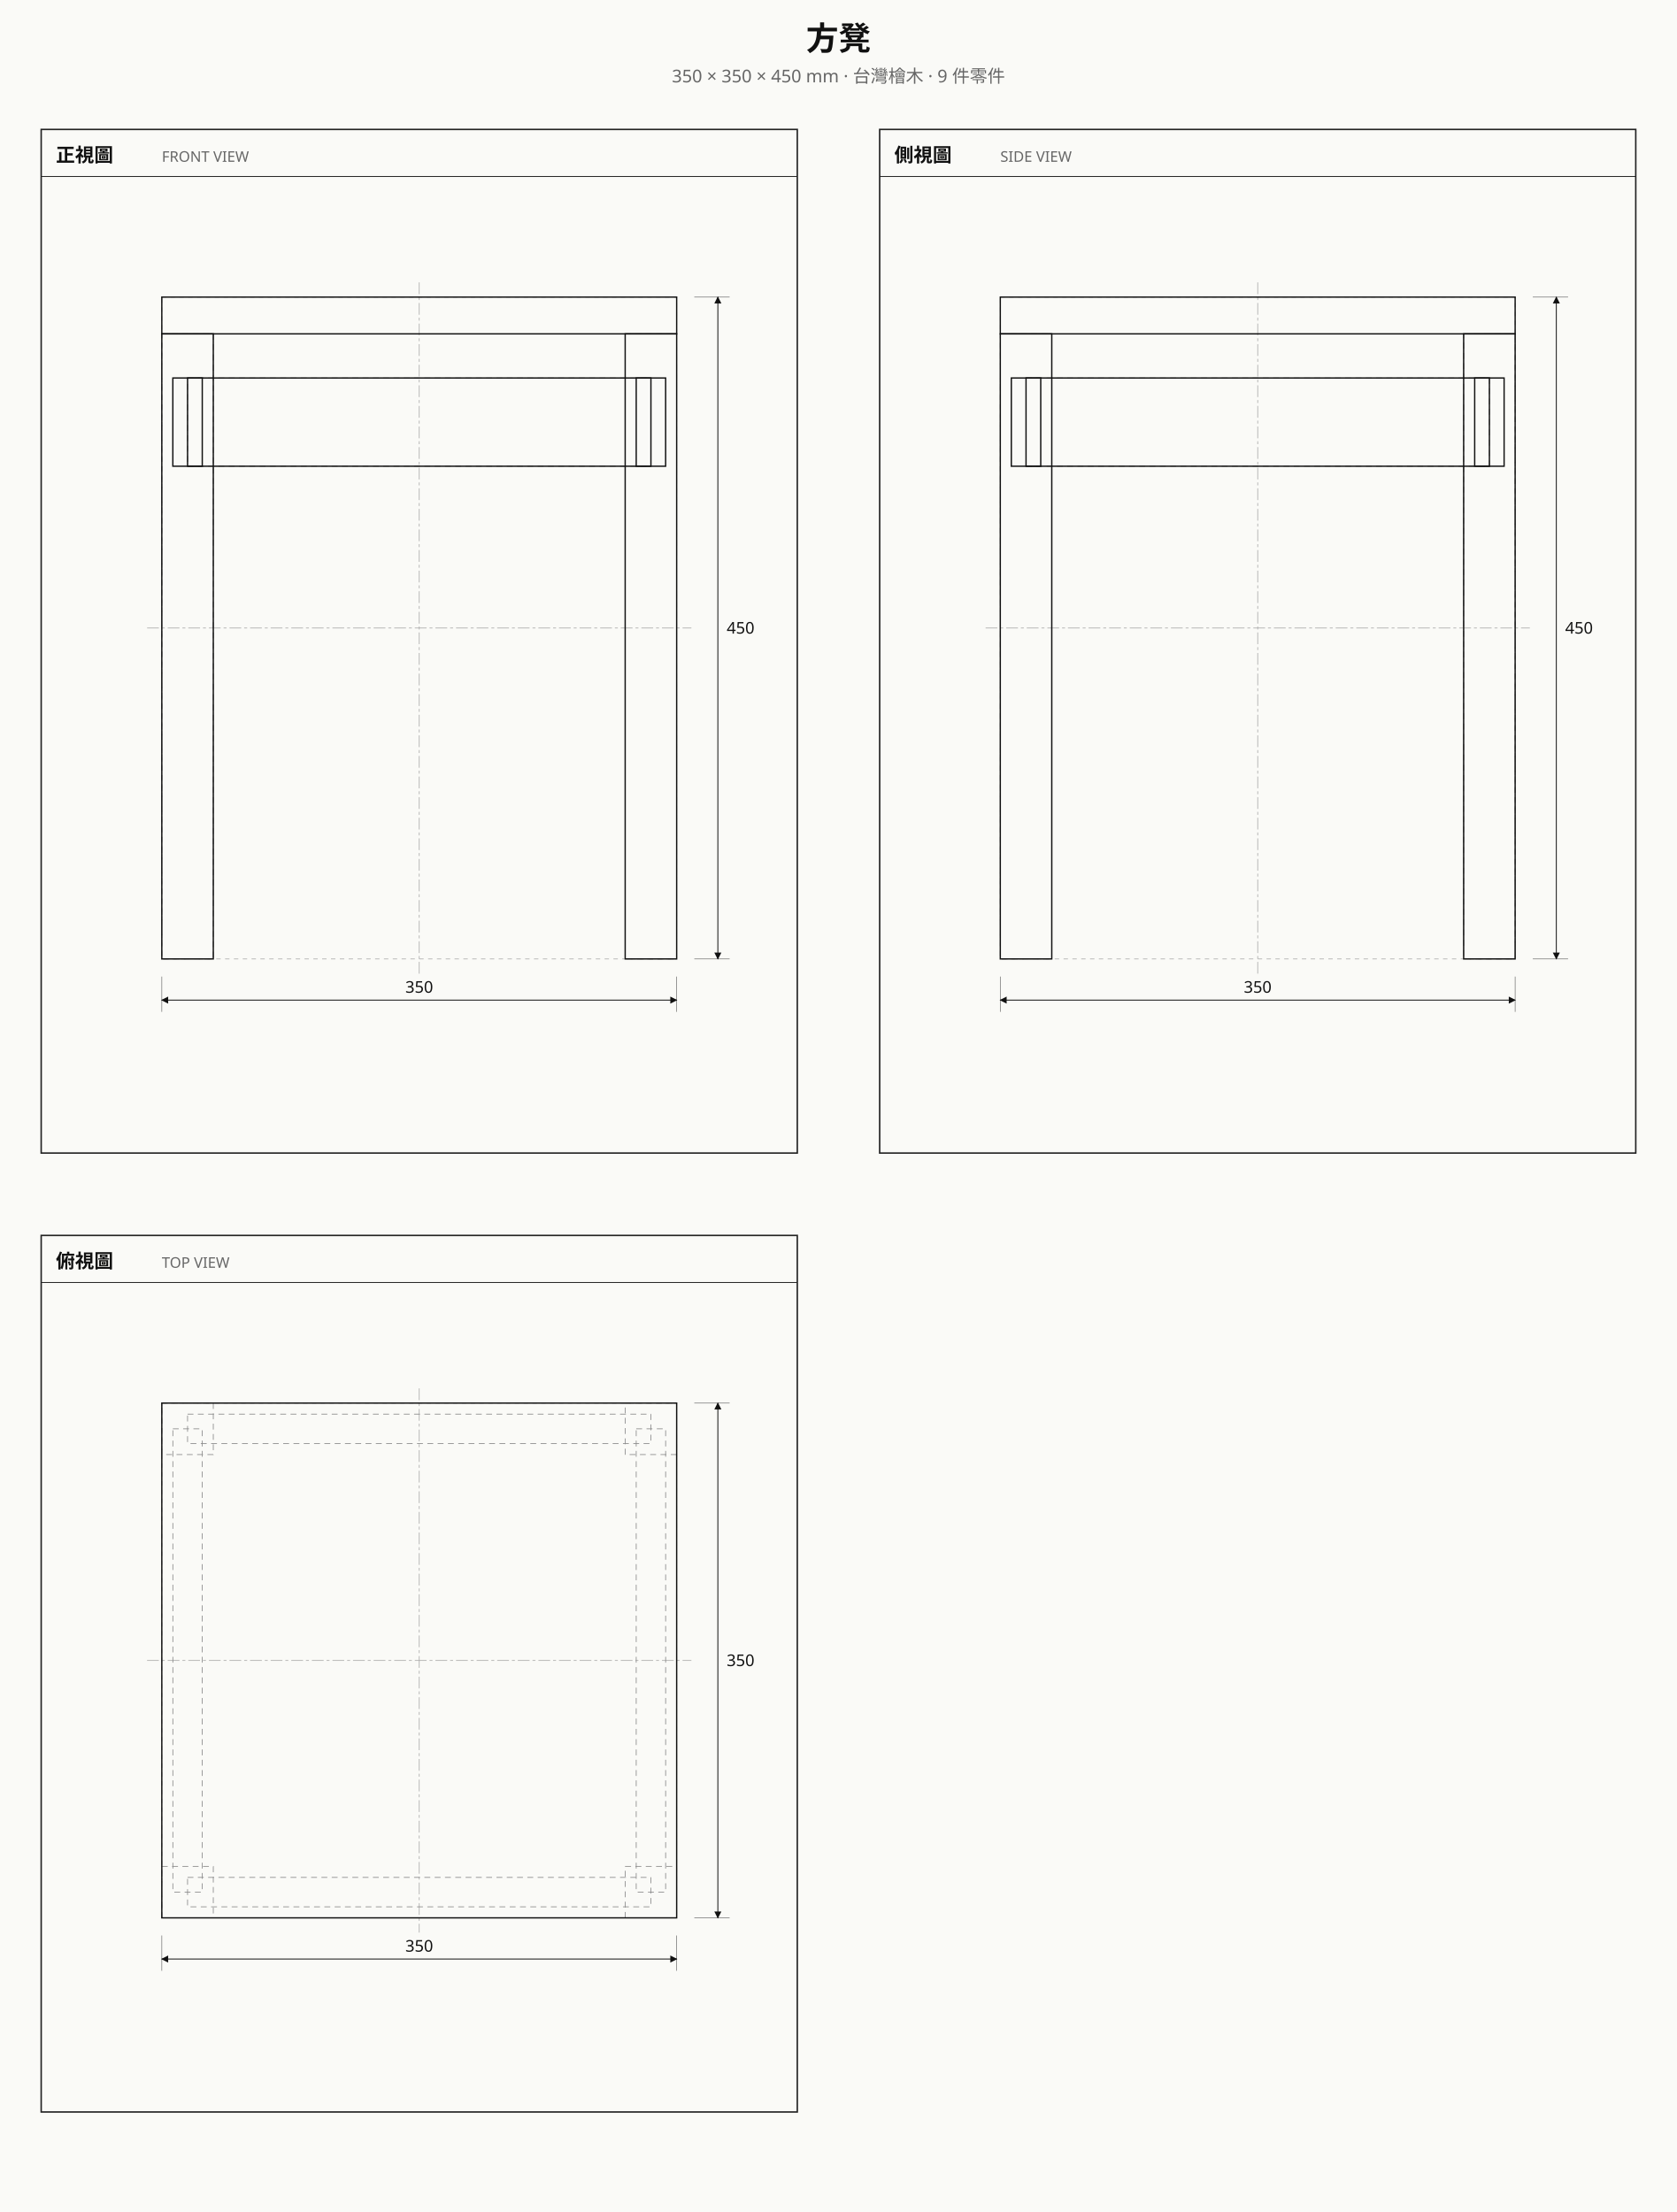
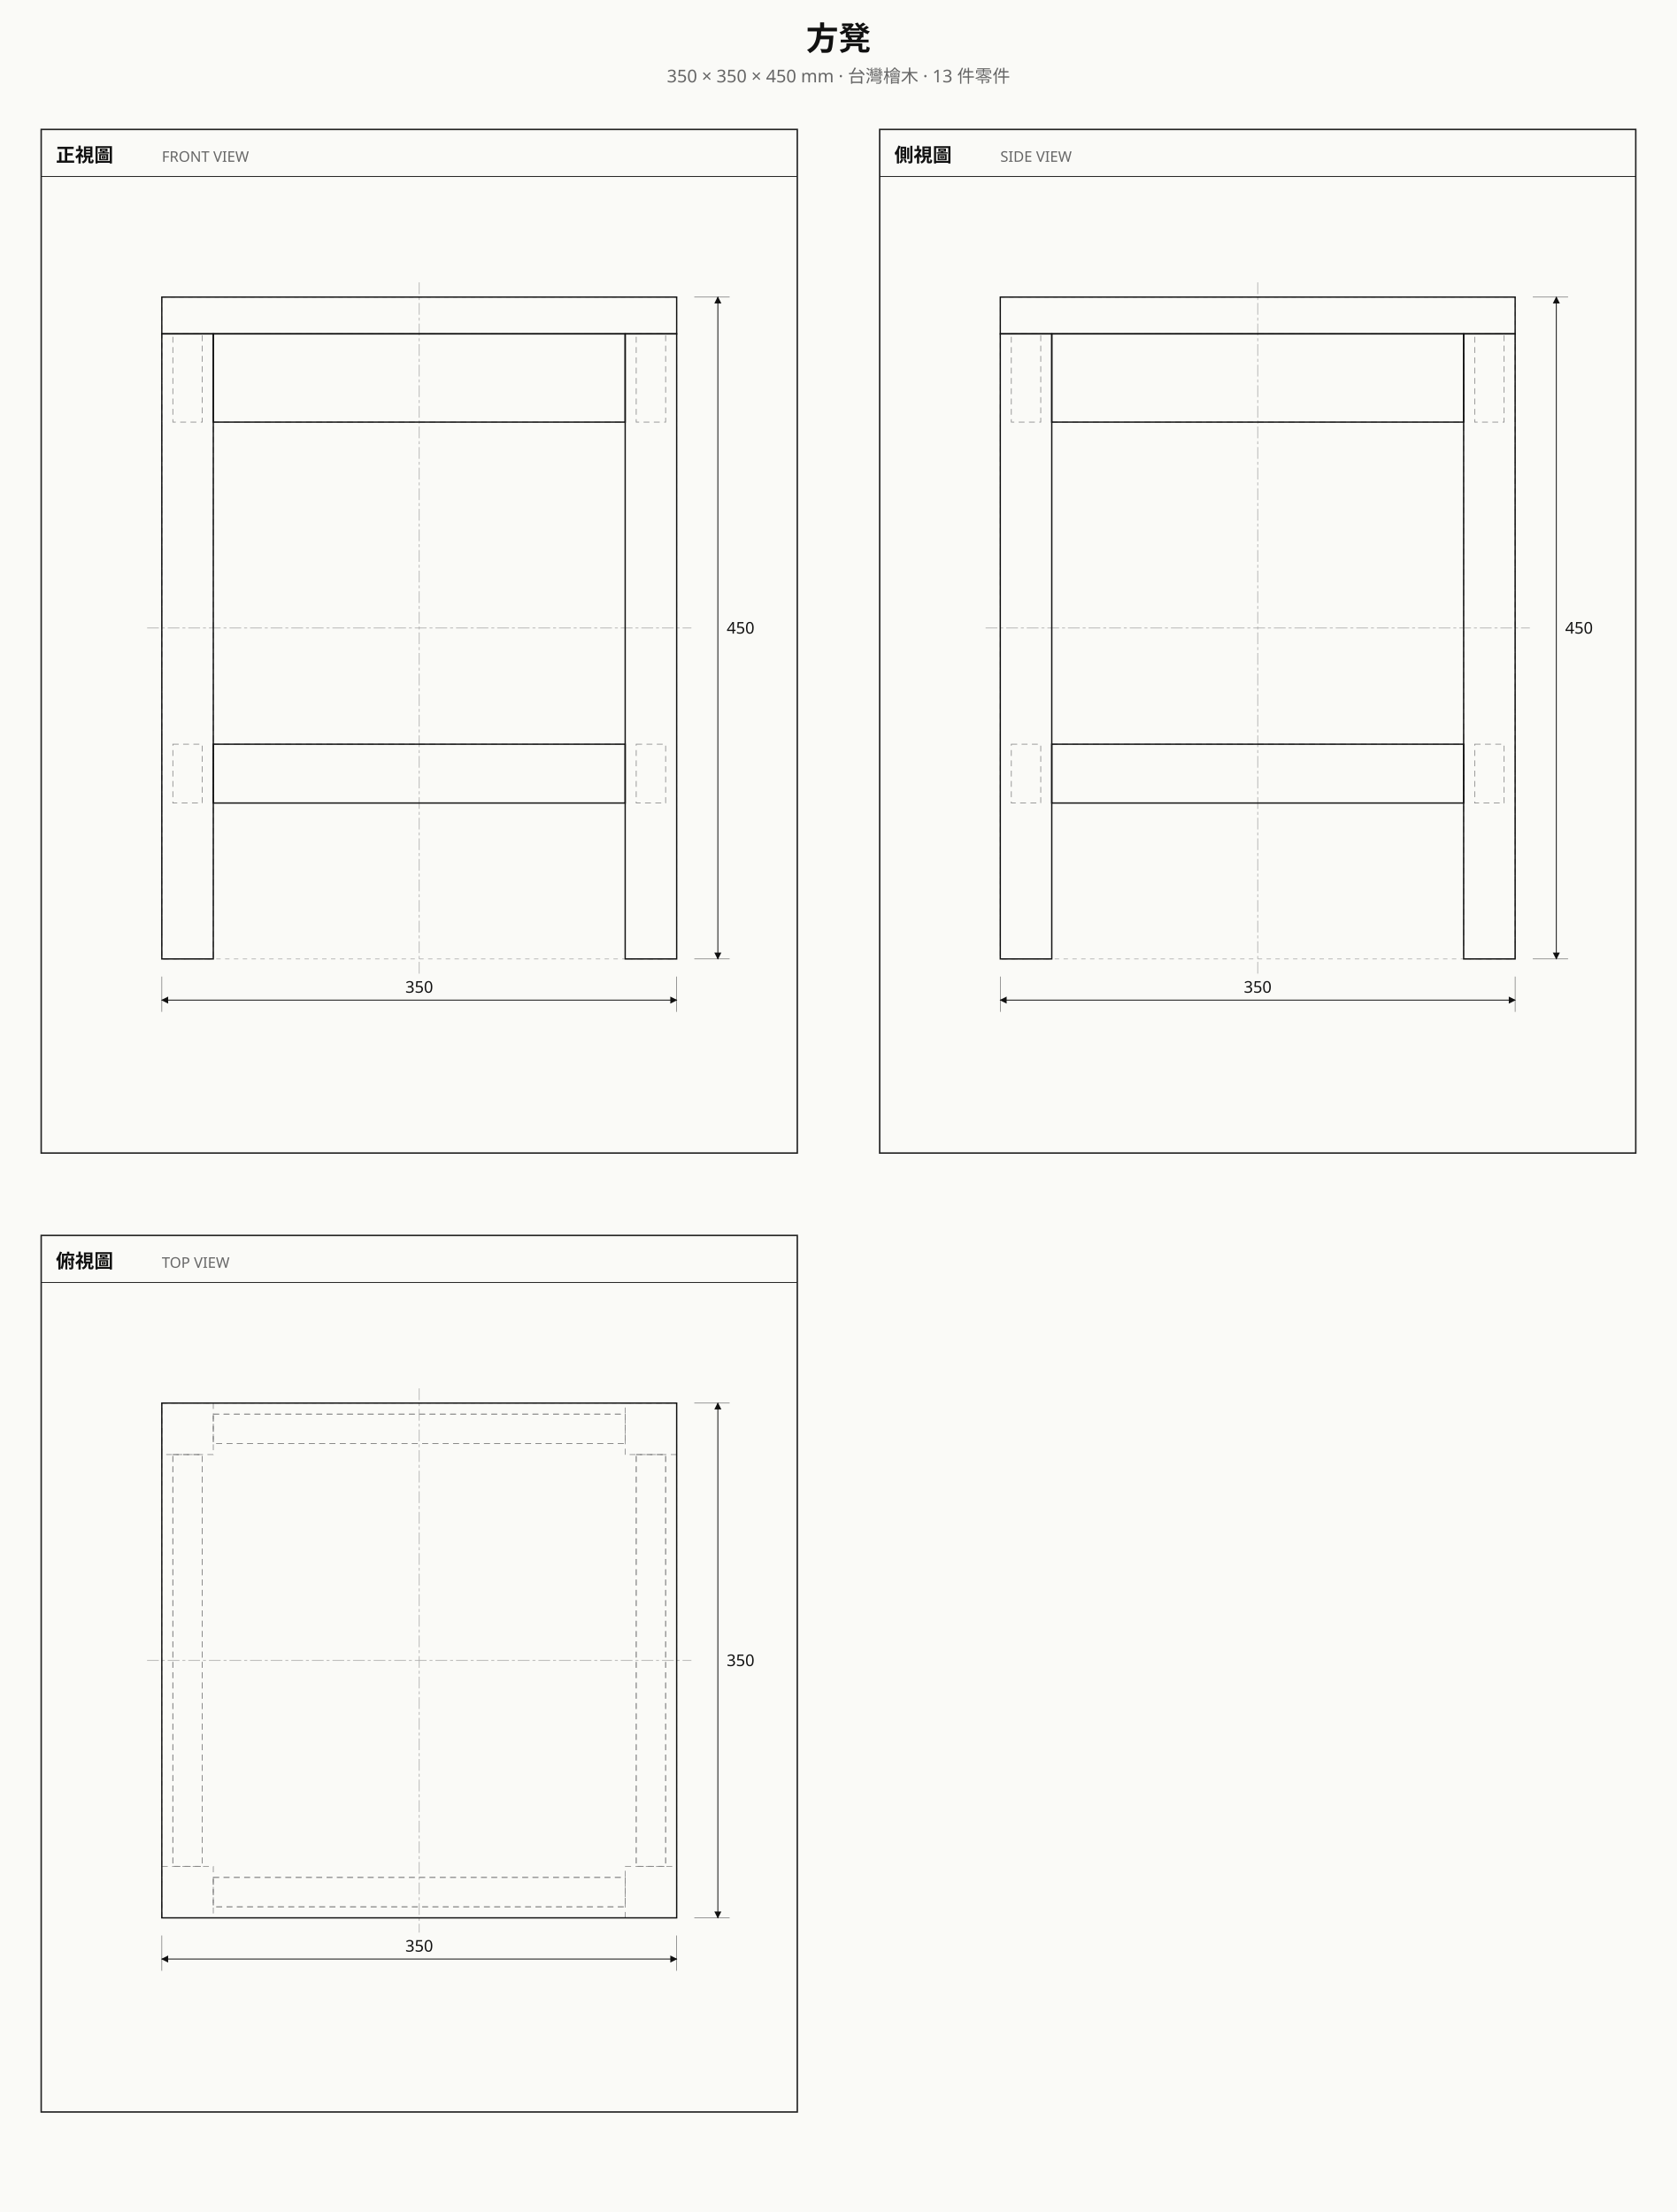
<svg xmlns="http://www.w3.org/2000/svg" viewBox="-20 -10 1140 1504" width="1140">
  <defs>
    <marker id="arr-front" viewBox="0 0 10 10" refX="9" refY="5" markerWidth="8" markerHeight="8" orient="auto-start-reverse">
      <path d="M 0 0 L 10 5 L 0 10 z" fill="#111" />
    </marker>
    <marker id="arr-side" viewBox="0 0 10 10" refX="9" refY="5" markerWidth="8" markerHeight="8" orient="auto-start-reverse">
      <path d="M 0 0 L 10 5 L 0 10 z" fill="#111" />
    </marker>
    <marker id="arr-top" viewBox="0 0 10 10" refX="9" refY="5" markerWidth="8" markerHeight="8" orient="auto-start-reverse">
      <path d="M 0 0 L 10 5 L 0 10 z" fill="#111" />
    </marker>
  </defs>
  <rect x="-20" y="-10" width="1140" height="1504" fill="#fafaf7" />
  <text x="550" y="24" text-anchor="middle" font-size="22" font-weight="700" fill="#111" font-family="sans-serif">方凳</text>
-   <text x="550" y="46" text-anchor="middle" font-size="12" fill="#666" font-family="sans-serif">350 × 350 × 450 mm · 台灣檜木 · 9 件零件</text>
+   <text x="550" y="46" text-anchor="middle" font-size="12" fill="#666" font-family="sans-serif">350 × 350 × 450 mm · 台灣檜木 · 13 件零件</text>
  <g transform="translate(0, 70)">
    <g transform="translate(265.0, 572.0)">
      <rect x="-257.0" y="-564.0" width="514.0" height="696.0" fill="none" stroke="#222" stroke-width="1" />
      <line x1="-257.0" y1="-532.0" x2="257.0" y2="-532.0" stroke="#222" stroke-width="0.6" />
      <text x="-247.0" y="-542.0" font-size="13" font-weight="700" fill="#111" font-family="sans-serif">正視圖</text>
      <text x="-175.0" y="-542.0" font-size="10" fill="#666" font-family="sans-serif">FRONT VIEW</text>
      <g stroke="#888" stroke-width="0.5" stroke-dasharray="8 2 2 2" opacity="0.7">
        <line x1="0" y1="-460.0" x2="0" y2="10.0" />
        <line x1="-185.0" y1="-225.0" x2="185.0" y2="-225.0" />
      </g>
      <rect x="-175.0" y="-450.0" width="350.0" height="450.0" fill="none" stroke="#999" stroke-dasharray="3 3" stroke-width="0.5" opacity="0.8" />
-       <rect x="-157.5" y="-395.0" width="315.0" height="60.0" fill="none" stroke="#888" stroke-width="0.5" stroke-dasharray="4 3" />
+       <rect x="-140.0" y="-425.0" width="280.0" height="60.0" fill="none" stroke="#888" stroke-width="0.5" stroke-dasharray="4 3" />
+       <rect x="-140.0" y="-146.0" width="280.0" height="40.0" fill="none" stroke="#888" stroke-width="0.5" stroke-dasharray="4 3" />
+       <rect x="140.0" y="-425.0" width="35.0" height="425.0" fill="none" stroke="#888" stroke-width="0.5" stroke-dasharray="4 3" />
      <rect x="-175.0" y="-425.0" width="35.0" height="425.0" fill="none" stroke="#888" stroke-width="0.5" stroke-dasharray="4 3" />
-       <rect x="140.0" y="-425.0" width="35.0" height="425.0" fill="none" stroke="#888" stroke-width="0.5" stroke-dasharray="4 3" />
-       <rect x="-167.5" y="-395.0" width="20.0" height="60.0" fill="none" stroke="#111" stroke-width="0.9" />
-       <rect x="147.5" y="-395.0" width="20.0" height="60.0" fill="none" stroke="#111" stroke-width="0.9" />
-       <rect x="-157.5" y="-395.0" width="315.0" height="60.0" fill="none" stroke="#111" stroke-width="0.9" />
+       <rect x="147.5" y="-425.0" width="20.0" height="60.0" fill="none" stroke="#888" stroke-width="0.5" stroke-dasharray="4 3" />
+       <rect x="-167.5" y="-425.0" width="20.0" height="60.0" fill="none" stroke="#888" stroke-width="0.5" stroke-dasharray="4 3" />
+       <rect x="147.5" y="-146.0" width="20.0" height="40.0" fill="none" stroke="#888" stroke-width="0.5" stroke-dasharray="4 3" />
+       <rect x="-167.5" y="-146.0" width="20.0" height="40.0" fill="none" stroke="#888" stroke-width="0.5" stroke-dasharray="4 3" />
+       <rect x="-140.0" y="-425.0" width="280.0" height="60.0" fill="none" stroke="#111" stroke-width="0.9" />
+       <rect x="-140.0" y="-146.0" width="280.0" height="40.0" fill="none" stroke="#111" stroke-width="0.9" />
      <rect x="-175.0" y="-450.0" width="350.0" height="25.0" fill="none" stroke="#111" stroke-width="0.9" />
+       <rect x="140.0" y="-425.0" width="35.0" height="425.0" fill="none" stroke="#111" stroke-width="0.9" />
      <rect x="-175.0" y="-425.0" width="35.0" height="425.0" fill="none" stroke="#111" stroke-width="0.9" />
-       <rect x="140.0" y="-425.0" width="35.0" height="425.0" fill="none" stroke="#111" stroke-width="0.9" />
      <g stroke="#111" fill="#111" stroke-width="0.6" font-family="sans-serif">
        <line x1="-175.0" y1="12.0" x2="-175.0" y2="36.0" stroke-width="0.4" stroke="#666" />
        <line x1="175.0" y1="12.0" x2="175.0" y2="36.0" stroke-width="0.4" stroke="#666" />
        <line x1="-175.0" y1="28.0" x2="175.0" y2="28.0" marker-start="url(#arr-front)" marker-end="url(#arr-front)" />
        <text x="0" y="23.0" text-anchor="middle" font-size="11" stroke="none">350</text>
      </g>
      <g stroke="#111" fill="#111" stroke-width="0.6" font-family="sans-serif">
        <line x1="187.0" y1="-450.0" x2="211.0" y2="-450.0" stroke-width="0.4" stroke="#666" />
        <line x1="187.0" y1="0.0" x2="211.0" y2="0.0" stroke-width="0.4" stroke="#666" />
        <line x1="203.0" y1="-450.0" x2="203.0" y2="0.0" marker-start="url(#arr-front)" marker-end="url(#arr-front)" />
        <text x="209.0" y="-225.0" text-anchor="start" dominant-baseline="middle" font-size="11" stroke="none">450</text>
      </g>
    </g>
    <g transform="translate(570, 0)">
      <g transform="translate(265.0, 572.0)">
        <rect x="-257.0" y="-564.0" width="514.0" height="696.0" fill="none" stroke="#222" stroke-width="1" />
        <line x1="-257.0" y1="-532.0" x2="257.0" y2="-532.0" stroke="#222" stroke-width="0.6" />
        <text x="-247.0" y="-542.0" font-size="13" font-weight="700" fill="#111" font-family="sans-serif">側視圖</text>
        <text x="-175.0" y="-542.0" font-size="10" fill="#666" font-family="sans-serif">SIDE VIEW</text>
        <g stroke="#888" stroke-width="0.5" stroke-dasharray="8 2 2 2" opacity="0.7">
          <line x1="0" y1="-460.0" x2="0" y2="10.0" />
          <line x1="-185.0" y1="-225.0" x2="185.0" y2="-225.0" />
        </g>
        <rect x="-175.0" y="-450.0" width="350.0" height="450.0" fill="none" stroke="#999" stroke-dasharray="3 3" stroke-width="0.5" opacity="0.8" />
-         <rect x="-157.5" y="-395.0" width="315.0" height="60.0" fill="none" stroke="#888" stroke-width="0.5" stroke-dasharray="4 3" />
+         <rect x="-140.0" y="-425.0" width="280.0" height="60.0" fill="none" stroke="#888" stroke-width="0.5" stroke-dasharray="4 3" />
+         <rect x="-140.0" y="-146.0" width="280.0" height="40.0" fill="none" stroke="#888" stroke-width="0.5" stroke-dasharray="4 3" />
        <rect x="-175.0" y="-425.0" width="35.0" height="425.0" fill="none" stroke="#888" stroke-width="0.5" stroke-dasharray="4 3" />
        <rect x="140.0" y="-425.0" width="35.0" height="425.0" fill="none" stroke="#888" stroke-width="0.5" stroke-dasharray="4 3" />
-         <rect x="-167.5" y="-395.0" width="20.0" height="60.0" fill="none" stroke="#111" stroke-width="0.9" />
-         <rect x="147.5" y="-395.0" width="20.0" height="60.0" fill="none" stroke="#111" stroke-width="0.9" />
-         <rect x="-157.5" y="-395.0" width="315.0" height="60.0" fill="none" stroke="#111" stroke-width="0.9" />
+         <rect x="-167.5" y="-425.0" width="20.0" height="60.0" fill="none" stroke="#888" stroke-width="0.5" stroke-dasharray="4 3" />
+         <rect x="147.5" y="-425.0" width="20.0" height="60.0" fill="none" stroke="#888" stroke-width="0.5" stroke-dasharray="4 3" />
+         <rect x="-167.5" y="-146.0" width="20.0" height="40.0" fill="none" stroke="#888" stroke-width="0.5" stroke-dasharray="4 3" />
+         <rect x="147.5" y="-146.0" width="20.0" height="40.0" fill="none" stroke="#888" stroke-width="0.5" stroke-dasharray="4 3" />
+         <rect x="-140.0" y="-425.0" width="280.0" height="60.0" fill="none" stroke="#111" stroke-width="0.9" />
+         <rect x="-140.0" y="-146.0" width="280.0" height="40.0" fill="none" stroke="#111" stroke-width="0.9" />
        <rect x="-175.0" y="-450.0" width="350.0" height="25.0" fill="none" stroke="#111" stroke-width="0.9" />
        <rect x="-175.0" y="-425.0" width="35.0" height="425.0" fill="none" stroke="#111" stroke-width="0.9" />
        <rect x="140.0" y="-425.0" width="35.0" height="425.0" fill="none" stroke="#111" stroke-width="0.9" />
        <g stroke="#111" fill="#111" stroke-width="0.6" font-family="sans-serif">
          <line x1="-175.0" y1="12.0" x2="-175.0" y2="36.0" stroke-width="0.4" stroke="#666" />
          <line x1="175.0" y1="12.0" x2="175.0" y2="36.0" stroke-width="0.4" stroke="#666" />
          <line x1="-175.0" y1="28.0" x2="175.0" y2="28.0" marker-start="url(#arr-side)" marker-end="url(#arr-side)" />
          <text x="0" y="23.0" text-anchor="middle" font-size="11" stroke="none">350</text>
        </g>
        <g stroke="#111" fill="#111" stroke-width="0.6" font-family="sans-serif">
          <line x1="187.0" y1="-450.0" x2="211.0" y2="-450.0" stroke-width="0.4" stroke="#666" />
          <line x1="187.0" y1="0.0" x2="211.0" y2="0.0" stroke-width="0.4" stroke="#666" />
          <line x1="203.0" y1="-450.0" x2="203.0" y2="0.0" marker-start="url(#arr-side)" marker-end="url(#arr-side)" />
          <text x="209.0" y="-225.0" text-anchor="start" dominant-baseline="middle" font-size="11" stroke="none">450</text>
        </g>
      </g>
    </g>
    <g transform="translate(0, 752)">
      <g transform="translate(265.0, 297.0)">
        <rect x="-257.0" y="-289.0" width="514.0" height="596.0" fill="none" stroke="#222" stroke-width="1" />
        <line x1="-257.0" y1="-257.0" x2="257.0" y2="-257.0" stroke="#222" stroke-width="0.6" />
        <text x="-247.0" y="-267.0" font-size="13" font-weight="700" fill="#111" font-family="sans-serif">俯視圖</text>
        <text x="-175.0" y="-267.0" font-size="10" fill="#666" font-family="sans-serif">TOP VIEW</text>
        <g stroke="#888" stroke-width="0.5" stroke-dasharray="8 2 2 2" opacity="0.7">
          <line x1="0" y1="-185.0" x2="0" y2="185.0" />
          <line x1="-185.0" y1="0.0" x2="185.0" y2="0.0" />
        </g>
        <rect x="-175.0" y="-175.0" width="350.0" height="350.0" fill="none" stroke="#999" stroke-dasharray="3 3" stroke-width="0.5" opacity="0.8" />
-         <rect x="-157.5" y="-167.5" width="315.0" height="20.0" fill="none" stroke="#888" stroke-width="0.5" stroke-dasharray="4 3" />
-         <rect x="-157.5" y="147.5" width="315.0" height="20.0" fill="none" stroke="#888" stroke-width="0.5" stroke-dasharray="4 3" />
-         <rect x="-167.5" y="-157.5" width="20.0" height="315.0" fill="none" stroke="#888" stroke-width="0.5" stroke-dasharray="4 3" />
-         <rect x="147.5" y="-157.5" width="20.0" height="315.0" fill="none" stroke="#888" stroke-width="0.5" stroke-dasharray="4 3" />
+         <rect x="-140.0" y="-167.5" width="280.0" height="20.0" fill="none" stroke="#888" stroke-width="0.5" stroke-dasharray="4 3" />
+         <rect x="-140.0" y="147.5" width="280.0" height="20.0" fill="none" stroke="#888" stroke-width="0.5" stroke-dasharray="4 3" />
+         <rect x="147.5" y="-140.0" width="20.0" height="280.0" fill="none" stroke="#888" stroke-width="0.5" stroke-dasharray="4 3" />
+         <rect x="-167.5" y="-140.0" width="20.0" height="280.0" fill="none" stroke="#888" stroke-width="0.5" stroke-dasharray="4 3" />
+         <rect x="140.0" y="-175.0" width="35.0" height="35.0" fill="none" stroke="#888" stroke-width="0.5" stroke-dasharray="4 3" />
        <rect x="-175.0" y="-175.0" width="35.0" height="35.0" fill="none" stroke="#888" stroke-width="0.5" stroke-dasharray="4 3" />
-         <rect x="140.0" y="-175.0" width="35.0" height="35.0" fill="none" stroke="#888" stroke-width="0.5" stroke-dasharray="4 3" />
+         <rect x="140.0" y="140.0" width="35.0" height="35.0" fill="none" stroke="#888" stroke-width="0.5" stroke-dasharray="4 3" />
        <rect x="-175.0" y="140.0" width="35.0" height="35.0" fill="none" stroke="#888" stroke-width="0.5" stroke-dasharray="4 3" />
-         <rect x="140.0" y="140.0" width="35.0" height="35.0" fill="none" stroke="#888" stroke-width="0.5" stroke-dasharray="4 3" />
+         <rect x="-140.0" y="-167.5" width="280.0" height="20.0" fill="none" stroke="#888" stroke-width="0.5" stroke-dasharray="4 3" />
+         <rect x="-140.0" y="147.5" width="280.0" height="20.0" fill="none" stroke="#888" stroke-width="0.5" stroke-dasharray="4 3" />
+         <rect x="147.5" y="-140.0" width="20.0" height="280.0" fill="none" stroke="#888" stroke-width="0.5" stroke-dasharray="4 3" />
+         <rect x="-167.5" y="-140.0" width="20.0" height="280.0" fill="none" stroke="#888" stroke-width="0.5" stroke-dasharray="4 3" />
        <rect x="-175.0" y="-175.0" width="350.0" height="350.0" fill="none" stroke="#111" stroke-width="0.9" />
        <g stroke="#111" fill="#111" stroke-width="0.6" font-family="sans-serif">
          <line x1="-175.0" y1="187.0" x2="-175.0" y2="211.0" stroke-width="0.4" stroke="#666" />
          <line x1="175.0" y1="187.0" x2="175.0" y2="211.0" stroke-width="0.4" stroke="#666" />
          <line x1="-175.0" y1="203.0" x2="175.0" y2="203.0" marker-start="url(#arr-top)" marker-end="url(#arr-top)" />
          <text x="0" y="198.0" text-anchor="middle" font-size="11" stroke="none">350</text>
        </g>
        <g stroke="#111" fill="#111" stroke-width="0.6" font-family="sans-serif">
          <line x1="187.0" y1="-175.0" x2="211.0" y2="-175.0" stroke-width="0.4" stroke="#666" />
          <line x1="187.0" y1="175.0" x2="211.0" y2="175.0" stroke-width="0.4" stroke="#666" />
          <line x1="203.0" y1="-175.0" x2="203.0" y2="175.0" marker-start="url(#arr-top)" marker-end="url(#arr-top)" />
          <text x="209.0" y="0.0" text-anchor="start" dominant-baseline="middle" font-size="11" stroke="none">350</text>
        </g>
      </g>
    </g>
  </g>
</svg>
